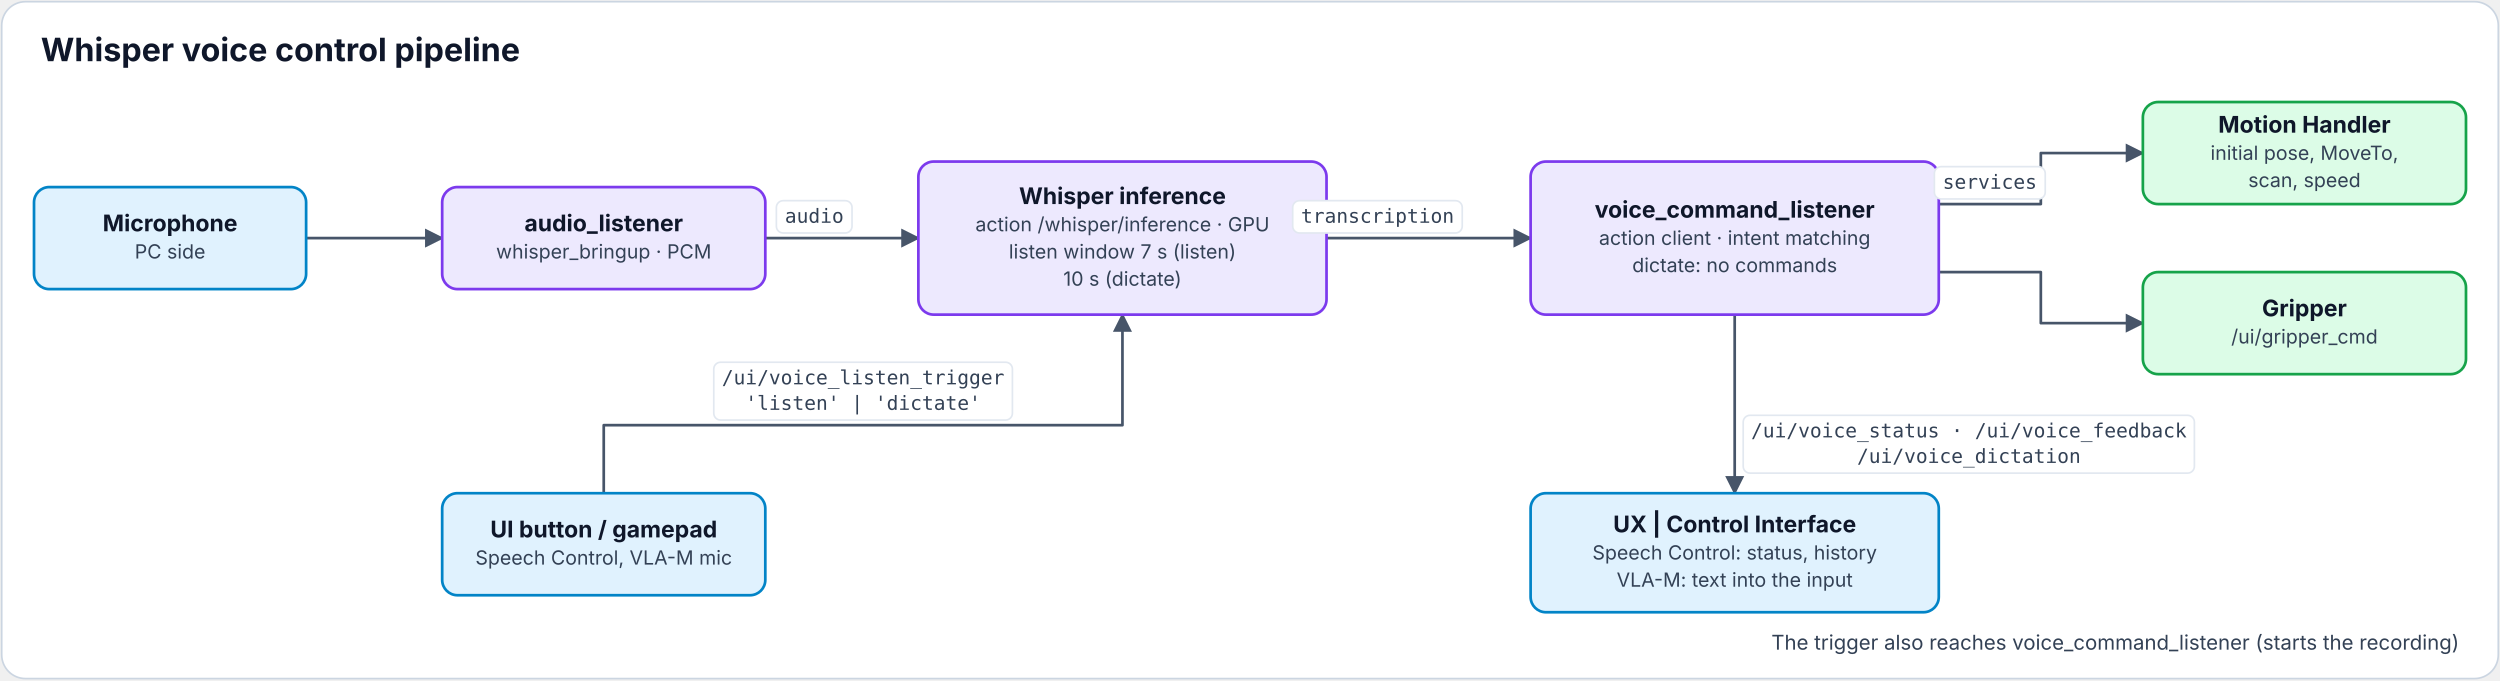
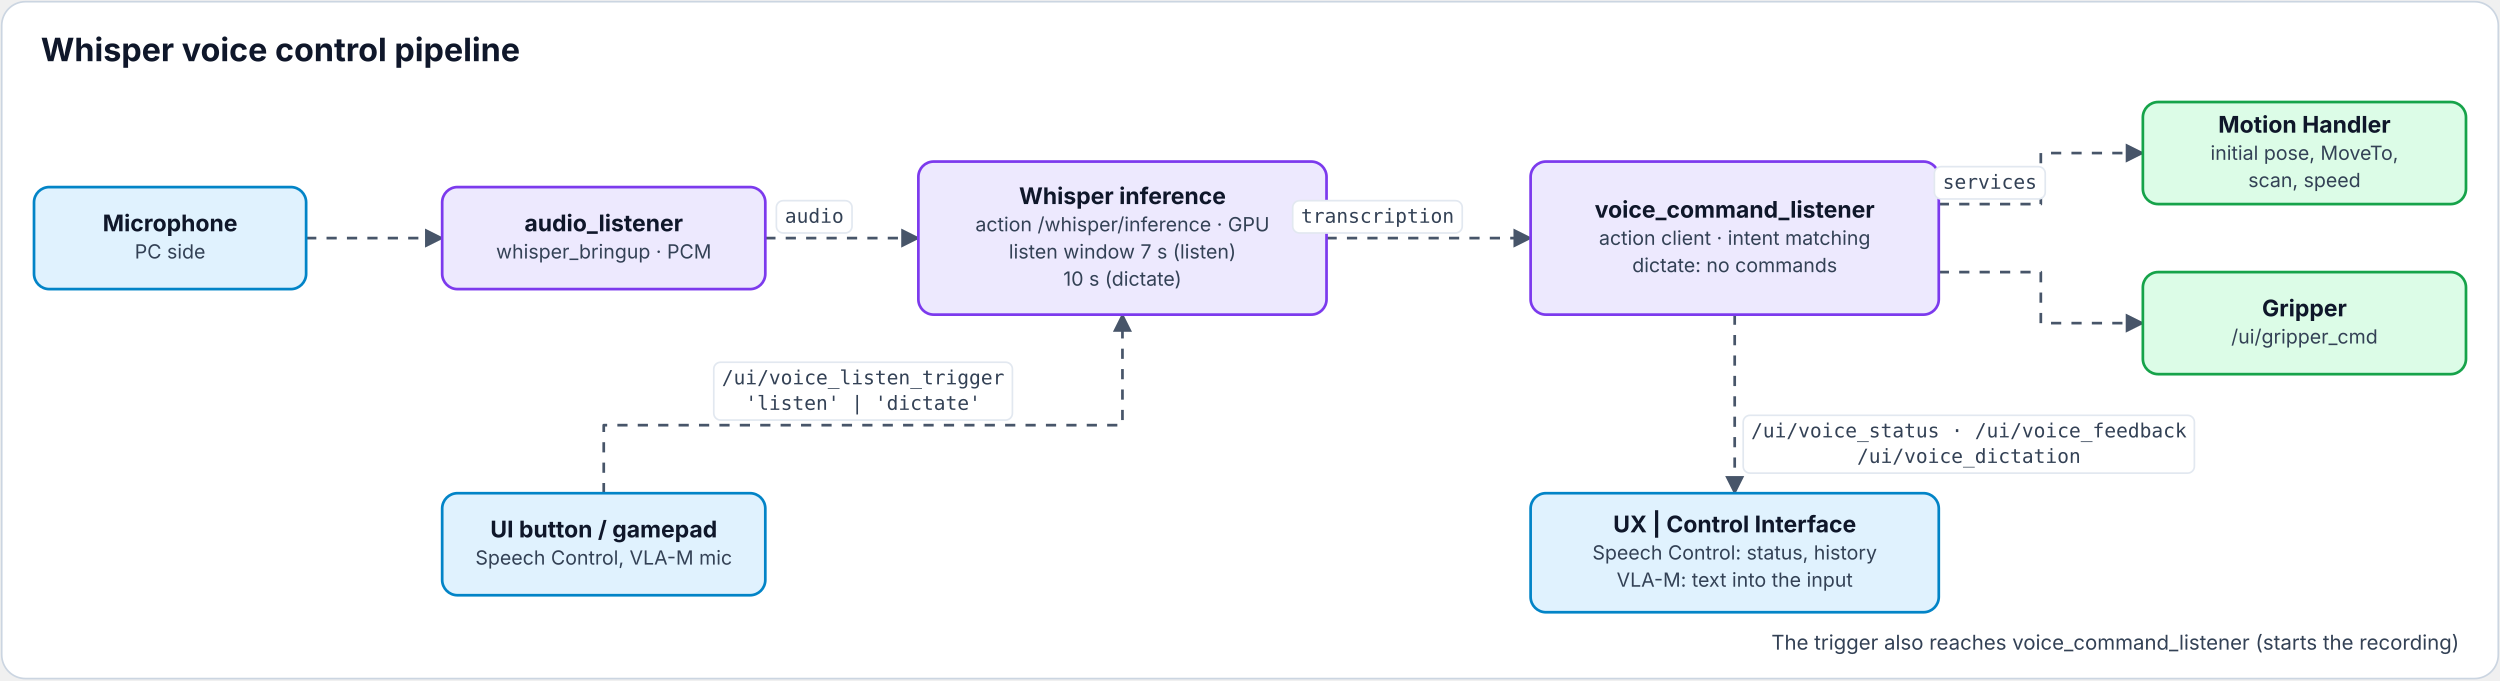
<svg xmlns="http://www.w3.org/2000/svg" viewBox="0 0 1470 400" width="1470" height="400" role="img" aria-label="Whisper voice control pipeline">
  <defs>
    <marker id="a" viewBox="0 0 10 10" refX="9" refY="5" markerWidth="7" markerHeight="7" orient="auto-start-reverse">
      <path d="M0,0 L10,5 L0,10 z" fill="#475569" />
    </marker>
  </defs>
  <rect x="1" y="1" width="1468" height="398" rx="14" fill="#ffffff" stroke="#cbd5e1" />
  <text x="24" y="36" font-family="Inter, Segoe UI, Helvetica, Arial, sans-serif" font-size="19" font-weight="700" fill="#0f172a">Whisper voice control pipeline</text>
  <path d="M180.0,140.0 L227.5,140.0 L260.0,140.0" fill="none" stroke="#475569" stroke-width="1.6" stroke-linejoin="round" marker-end="url(#a)" />
  <path d="M450.0,140.0 L507.5,140.0 L540.0,140.0" fill="none" stroke="#475569" stroke-width="1.6" stroke-linejoin="round" marker-end="url(#a)" />
  <path d="M780.0,140.0 L840.0,140.0 L900.0,140.0" fill="none" stroke="#475569" stroke-width="1.6" stroke-linejoin="round" marker-end="url(#a)" />
  <path d="M1140.0,120.0 L1200.0,120.0 L1200.0,90.0 L1260.0,90.0" fill="none" stroke="#475569" stroke-width="1.6" stroke-linejoin="round" marker-end="url(#a)" />
  <path d="M1140.0,160.0 L1200.0,160.0 L1200.0,190.0 L1260.0,190.0" fill="none" stroke="#475569" stroke-width="1.6" stroke-linejoin="round" marker-end="url(#a)" />
  <path d="M355.0,290.0 L355.0,250.0 L660.0,250.0 L660.0,185.0" fill="none" stroke="#475569" stroke-width="1.6" stroke-linejoin="round" marker-end="url(#a)" />
  <path d="M1020.0,185.0 L1020.0,232.5 L1020.0,290.0" fill="none" stroke="#475569" stroke-width="1.6" stroke-linejoin="round" marker-end="url(#a)" />
-   <rect x="20" y="110" width="160" height="60" rx="9" fill="#e0f2fe" stroke="#0284c7" stroke-width="1.6" />
-   <text x="100.0" y="136.0" font-family="Inter, Segoe UI, Helvetica, Arial, sans-serif" font-size="13.5" font-weight="700" text-anchor="middle" fill="#0f172a">Microphone</text>
-   <text x="100.0" y="152.0" font-family="Inter, Segoe UI, Helvetica, Arial, sans-serif" font-size="11.5" text-anchor="middle" fill="#334155">PC side</text>
-   <rect x="260" y="110" width="190" height="60" rx="9" fill="#ede9fe" stroke="#7c3aed" stroke-width="1.6" />
-   <text x="355.0" y="136.0" font-family="Inter, Segoe UI, Helvetica, Arial, sans-serif" font-size="13.5" font-weight="700" text-anchor="middle" fill="#0f172a">audio_listener</text>
-   <text x="355.0" y="152.0" font-family="Inter, Segoe UI, Helvetica, Arial, sans-serif" font-size="11.5" text-anchor="middle" fill="#334155">whisper_bringup · PCM</text>
-   <rect x="540" y="95" width="240" height="90" rx="9" fill="#ede9fe" stroke="#7c3aed" stroke-width="1.6" />
-   <text x="660.0" y="120.0" font-family="Inter, Segoe UI, Helvetica, Arial, sans-serif" font-size="13.5" font-weight="700" text-anchor="middle" fill="#0f172a">Whisper inference</text>
-   <text x="660.0" y="136.0" font-family="Inter, Segoe UI, Helvetica, Arial, sans-serif" font-size="11.5" text-anchor="middle" fill="#334155">action /whisper/inference · GPU</text>
-   <text x="660.0" y="152.0" font-family="Inter, Segoe UI, Helvetica, Arial, sans-serif" font-size="11.5" text-anchor="middle" fill="#334155">listen window 7 s (listen)</text>
-   <text x="660.0" y="168.0" font-family="Inter, Segoe UI, Helvetica, Arial, sans-serif" font-size="11.5" text-anchor="middle" fill="#334155">10 s (dictate)</text>
-   <rect x="900" y="95" width="240" height="90" rx="9" fill="#ede9fe" stroke="#7c3aed" stroke-width="1.6" />
-   <text x="1020.0" y="128.0" font-family="Inter, Segoe UI, Helvetica, Arial, sans-serif" font-size="13.5" font-weight="700" text-anchor="middle" fill="#0f172a">voice_command_listener</text>
-   <text x="1020.0" y="144.0" font-family="Inter, Segoe UI, Helvetica, Arial, sans-serif" font-size="11.5" text-anchor="middle" fill="#334155">action client · intent matching</text>
-   <text x="1020.0" y="160.0" font-family="Inter, Segoe UI, Helvetica, Arial, sans-serif" font-size="11.5" text-anchor="middle" fill="#334155">dictate: no commands</text>
-   <rect x="1260" y="60" width="190" height="60" rx="9" fill="#dcfce7" stroke="#16a34a" stroke-width="1.6" />
-   <text x="1355.0" y="78.0" font-family="Inter, Segoe UI, Helvetica, Arial, sans-serif" font-size="13.5" font-weight="700" text-anchor="middle" fill="#0f172a">Motion Handler</text>
-   <text x="1355.0" y="94.0" font-family="Inter, Segoe UI, Helvetica, Arial, sans-serif" font-size="11.5" text-anchor="middle" fill="#334155">initial pose, MoveTo,</text>
-   <text x="1355.0" y="110.0" font-family="Inter, Segoe UI, Helvetica, Arial, sans-serif" font-size="11.5" text-anchor="middle" fill="#334155">scan, speed</text>
-   <rect x="1260" y="160" width="190" height="60" rx="9" fill="#dcfce7" stroke="#16a34a" stroke-width="1.6" />
-   <text x="1355.0" y="186.0" font-family="Inter, Segoe UI, Helvetica, Arial, sans-serif" font-size="13.5" font-weight="700" text-anchor="middle" fill="#0f172a">Gripper</text>
-   <text x="1355.0" y="202.0" font-family="Inter, Segoe UI, Helvetica, Arial, sans-serif" font-size="11.5" text-anchor="middle" fill="#334155">/ui/gripper_cmd</text>
-   <rect x="260" y="290" width="190" height="60" rx="9" fill="#e0f2fe" stroke="#0284c7" stroke-width="1.6" />
-   <text x="355.0" y="316.0" font-family="Inter, Segoe UI, Helvetica, Arial, sans-serif" font-size="13.5" font-weight="700" text-anchor="middle" fill="#0f172a">UI button / gamepad</text>
-   <text x="355.0" y="332.0" font-family="Inter, Segoe UI, Helvetica, Arial, sans-serif" font-size="11.5" text-anchor="middle" fill="#334155">Speech Control, VLA-M mic</text>
-   <rect x="900" y="290" width="240" height="70" rx="9" fill="#e0f2fe" stroke="#0284c7" stroke-width="1.6" />
-   <text x="1020.0" y="313.0" font-family="Inter, Segoe UI, Helvetica, Arial, sans-serif" font-size="13.5" font-weight="700" text-anchor="middle" fill="#0f172a">UX | Control Interface</text>
-   <text x="1020.0" y="329.0" font-family="Inter, Segoe UI, Helvetica, Arial, sans-serif" font-size="11.5" text-anchor="middle" fill="#334155">Speech Control: status, history</text>
-   <text x="1020.0" y="345.0" font-family="Inter, Segoe UI, Helvetica, Arial, sans-serif" font-size="11.5" text-anchor="middle" fill="#334155">VLA-M: text into the input</text>
+   <g class="node">
+     <rect x="20" y="110" width="160" height="60" rx="9" fill="#e0f2fe" stroke="#0284c7" stroke-width="1.6" />
+     <text x="100.0" y="136.0" font-family="Inter, Segoe UI, Helvetica, Arial, sans-serif" font-size="13.5" font-weight="700" text-anchor="middle" fill="#0f172a">Microphone</text>
+     <text x="100.0" y="152.0" font-family="Inter, Segoe UI, Helvetica, Arial, sans-serif" font-size="11.5" text-anchor="middle" fill="#334155">PC side</text>
+   </g>
+   <g class="node">
+     <rect x="260" y="110" width="190" height="60" rx="9" fill="#ede9fe" stroke="#7c3aed" stroke-width="1.6" />
+     <text x="355.0" y="136.0" font-family="Inter, Segoe UI, Helvetica, Arial, sans-serif" font-size="13.5" font-weight="700" text-anchor="middle" fill="#0f172a">audio_listener</text>
+     <text x="355.0" y="152.0" font-family="Inter, Segoe UI, Helvetica, Arial, sans-serif" font-size="11.5" text-anchor="middle" fill="#334155">whisper_bringup · PCM</text>
+   </g>
+   <g class="node">
+     <rect x="540" y="95" width="240" height="90" rx="9" fill="#ede9fe" stroke="#7c3aed" stroke-width="1.6" />
+     <text x="660.0" y="120.0" font-family="Inter, Segoe UI, Helvetica, Arial, sans-serif" font-size="13.5" font-weight="700" text-anchor="middle" fill="#0f172a">Whisper inference</text>
+     <text x="660.0" y="136.0" font-family="Inter, Segoe UI, Helvetica, Arial, sans-serif" font-size="11.5" text-anchor="middle" fill="#334155">action /whisper/inference · GPU</text>
+     <text x="660.0" y="152.0" font-family="Inter, Segoe UI, Helvetica, Arial, sans-serif" font-size="11.5" text-anchor="middle" fill="#334155">listen window 7 s (listen)</text>
+     <text x="660.0" y="168.0" font-family="Inter, Segoe UI, Helvetica, Arial, sans-serif" font-size="11.5" text-anchor="middle" fill="#334155">10 s (dictate)</text>
+   </g>
+   <g class="node">
+     <rect x="900" y="95" width="240" height="90" rx="9" fill="#ede9fe" stroke="#7c3aed" stroke-width="1.6" />
+     <text x="1020.0" y="128.0" font-family="Inter, Segoe UI, Helvetica, Arial, sans-serif" font-size="13.5" font-weight="700" text-anchor="middle" fill="#0f172a">voice_command_listener</text>
+     <text x="1020.0" y="144.0" font-family="Inter, Segoe UI, Helvetica, Arial, sans-serif" font-size="11.5" text-anchor="middle" fill="#334155">action client · intent matching</text>
+     <text x="1020.0" y="160.0" font-family="Inter, Segoe UI, Helvetica, Arial, sans-serif" font-size="11.5" text-anchor="middle" fill="#334155">dictate: no commands</text>
+   </g>
+   <g class="node">
+     <rect x="1260" y="60" width="190" height="60" rx="9" fill="#dcfce7" stroke="#16a34a" stroke-width="1.6" />
+     <text x="1355.0" y="78.0" font-family="Inter, Segoe UI, Helvetica, Arial, sans-serif" font-size="13.5" font-weight="700" text-anchor="middle" fill="#0f172a">Motion Handler</text>
+     <text x="1355.0" y="94.0" font-family="Inter, Segoe UI, Helvetica, Arial, sans-serif" font-size="11.5" text-anchor="middle" fill="#334155">initial pose, MoveTo,</text>
+     <text x="1355.0" y="110.0" font-family="Inter, Segoe UI, Helvetica, Arial, sans-serif" font-size="11.5" text-anchor="middle" fill="#334155">scan, speed</text>
+   </g>
+   <g class="node">
+     <rect x="1260" y="160" width="190" height="60" rx="9" fill="#dcfce7" stroke="#16a34a" stroke-width="1.6" />
+     <text x="1355.0" y="186.0" font-family="Inter, Segoe UI, Helvetica, Arial, sans-serif" font-size="13.5" font-weight="700" text-anchor="middle" fill="#0f172a">Gripper</text>
+     <text x="1355.0" y="202.0" font-family="Inter, Segoe UI, Helvetica, Arial, sans-serif" font-size="11.5" text-anchor="middle" fill="#334155">/ui/gripper_cmd</text>
+   </g>
+   <g class="node">
+     <rect x="260" y="290" width="190" height="60" rx="9" fill="#e0f2fe" stroke="#0284c7" stroke-width="1.6" />
+     <text x="355.0" y="316.0" font-family="Inter, Segoe UI, Helvetica, Arial, sans-serif" font-size="13.5" font-weight="700" text-anchor="middle" fill="#0f172a">UI button / gamepad</text>
+     <text x="355.0" y="332.0" font-family="Inter, Segoe UI, Helvetica, Arial, sans-serif" font-size="11.5" text-anchor="middle" fill="#334155">Speech Control, VLA-M mic</text>
+   </g>
+   <g class="node">
+     <rect x="900" y="290" width="240" height="70" rx="9" fill="#e0f2fe" stroke="#0284c7" stroke-width="1.6" />
+     <text x="1020.0" y="313.0" font-family="Inter, Segoe UI, Helvetica, Arial, sans-serif" font-size="13.5" font-weight="700" text-anchor="middle" fill="#0f172a">UX | Control Interface</text>
+     <text x="1020.0" y="329.0" font-family="Inter, Segoe UI, Helvetica, Arial, sans-serif" font-size="11.5" text-anchor="middle" fill="#334155">Speech Control: status, history</text>
+     <text x="1020.0" y="345.0" font-family="Inter, Segoe UI, Helvetica, Arial, sans-serif" font-size="11.5" text-anchor="middle" fill="#334155">VLA-M: text into the input</text>
+   </g>
  <rect x="456.5" y="118.0" width="44.5" height="19" rx="4" fill="#ffffff" stroke="#e2e8f0" />
  <text x="478.8" y="131.0" font-family="JetBrains Mono, Consolas, monospace" font-size="11.5" text-anchor="middle" fill="#334155">audio</text>
  <rect x="760.1" y="118.0" width="99.7" height="19" rx="4" fill="#ffffff" stroke="#e2e8f0" />
  <text x="810.0" y="131.0" font-family="JetBrains Mono, Consolas, monospace" font-size="11.5" text-anchor="middle" fill="#334155">transcription</text>
  <rect x="1137.4" y="98.0" width="65.2" height="19" rx="4" fill="#ffffff" stroke="#e2e8f0" />
  <text x="1170.0" y="111.0" font-family="JetBrains Mono, Consolas, monospace" font-size="11.5" text-anchor="middle" fill="#334155">services</text>
  <rect x="419.7" y="213.0" width="175.6" height="34" rx="4" fill="#ffffff" stroke="#e2e8f0" />
  <text x="507.5" y="226.0" font-family="JetBrains Mono, Consolas, monospace" font-size="11.5" text-anchor="middle" fill="#334155">/ui/voice_listen_trigger</text>
  <text x="507.5" y="241.0" font-family="JetBrains Mono, Consolas, monospace" font-size="11.5" text-anchor="middle" fill="#334155">'listen' | 'dictate'</text>
  <rect x="1025.0" y="244.2" width="265.3" height="34" rx="4" fill="#ffffff" stroke="#e2e8f0" />
  <text x="1157.7" y="257.2" font-family="JetBrains Mono, Consolas, monospace" font-size="11.5" text-anchor="middle" fill="#334155">/ui/voice_status · /ui/voice_feedback</text>
  <text x="1157.7" y="272.2" font-family="JetBrains Mono, Consolas, monospace" font-size="11.5" text-anchor="middle" fill="#334155">/ui/voice_dictation</text>
  <text x="1446" y="382" font-family="Inter, Segoe UI, Helvetica, Arial, sans-serif" font-size="12" text-anchor="end" fill="#334155">The trigger also reaches voice_command_listener (starts the recording)</text>
+   <style>
+         /* A: Dash-Animation für alle Verbindungen */
+         path {
+             stroke-dasharray: 6;
+             animation: dash 20s linear infinite;
+         }
+         @keyframes dash {
+             to { stroke-dashoffset: -100; }
+         }
+         
+         /* B: Hover-Effekte auf Gruppen/Knoten */
+         .node rect {
+             transition: filter 0.3s ease, transform 0.3s ease;
+             transform-origin: center;
+         }
+         .node:hover rect {
+             filter: brightness(1.1);
+         }
+         
+         /* C: Happy-Path in grasp_states hervorheben */
+         .happy-edge {
+             stroke: #0a7a6d !important;
+             stroke-width: 3px !important;
+             filter: drop-shadow(0 0 2px #0a7a6d);
+         }
+     </style>
</svg>
